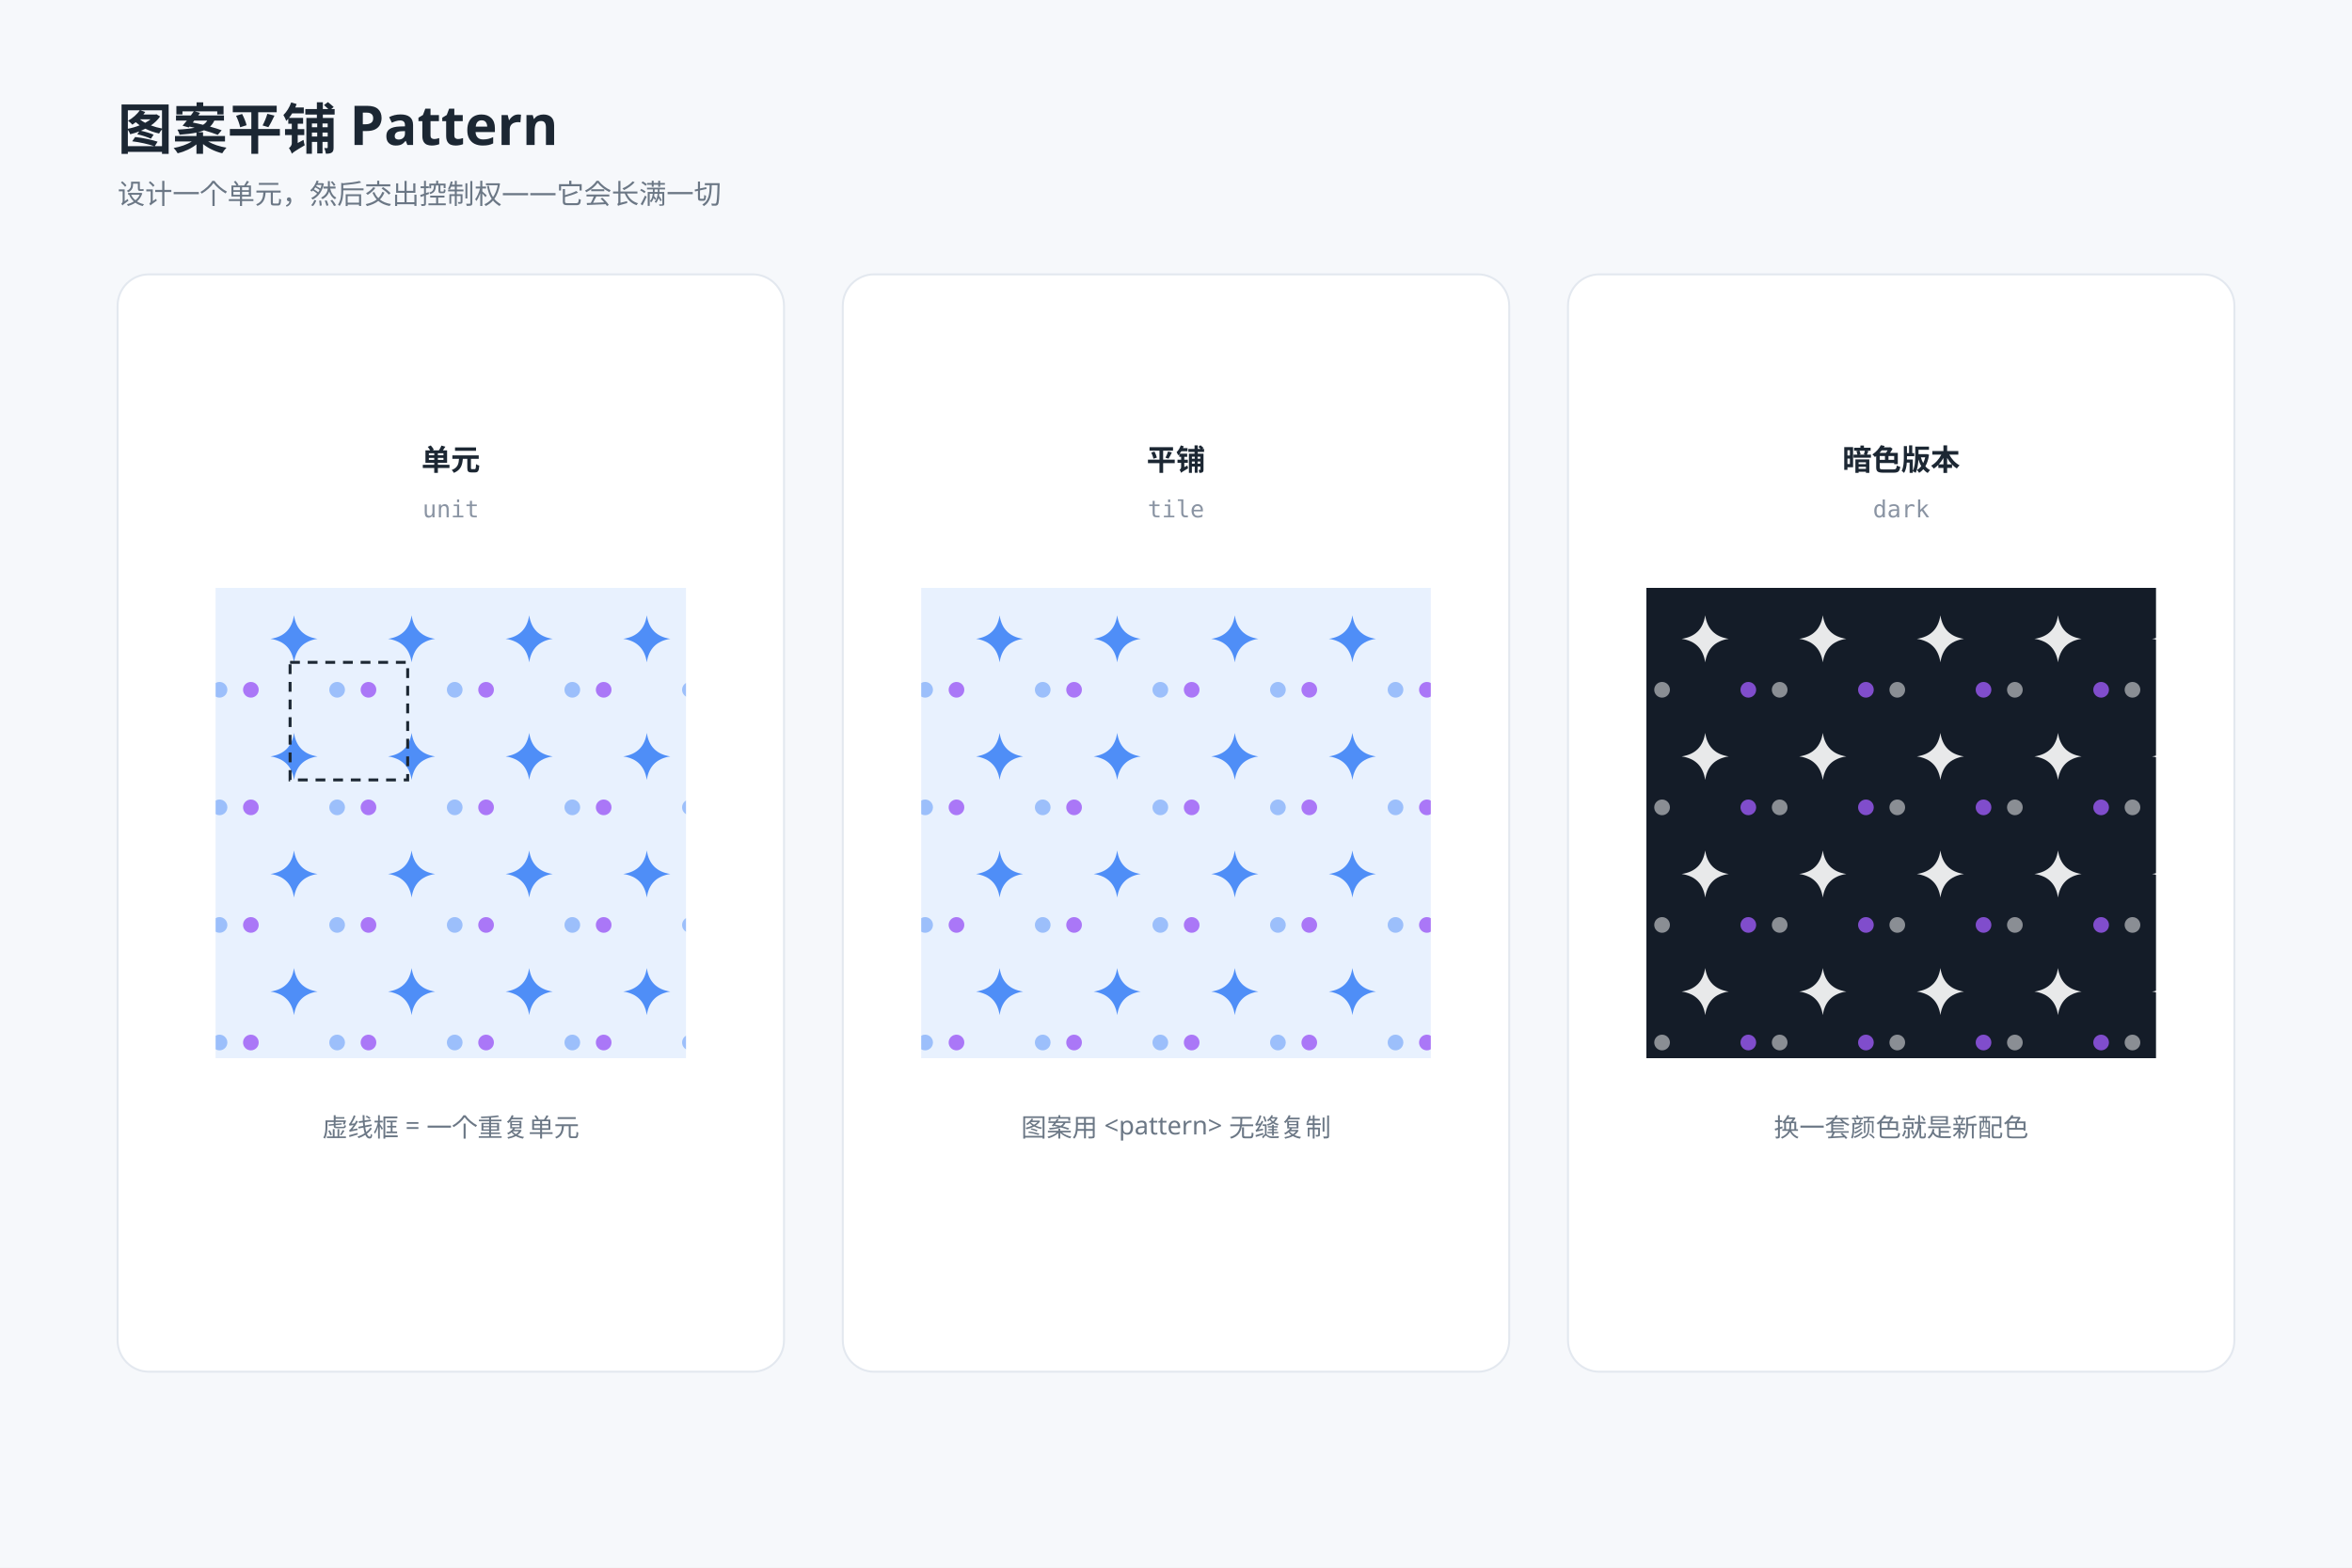
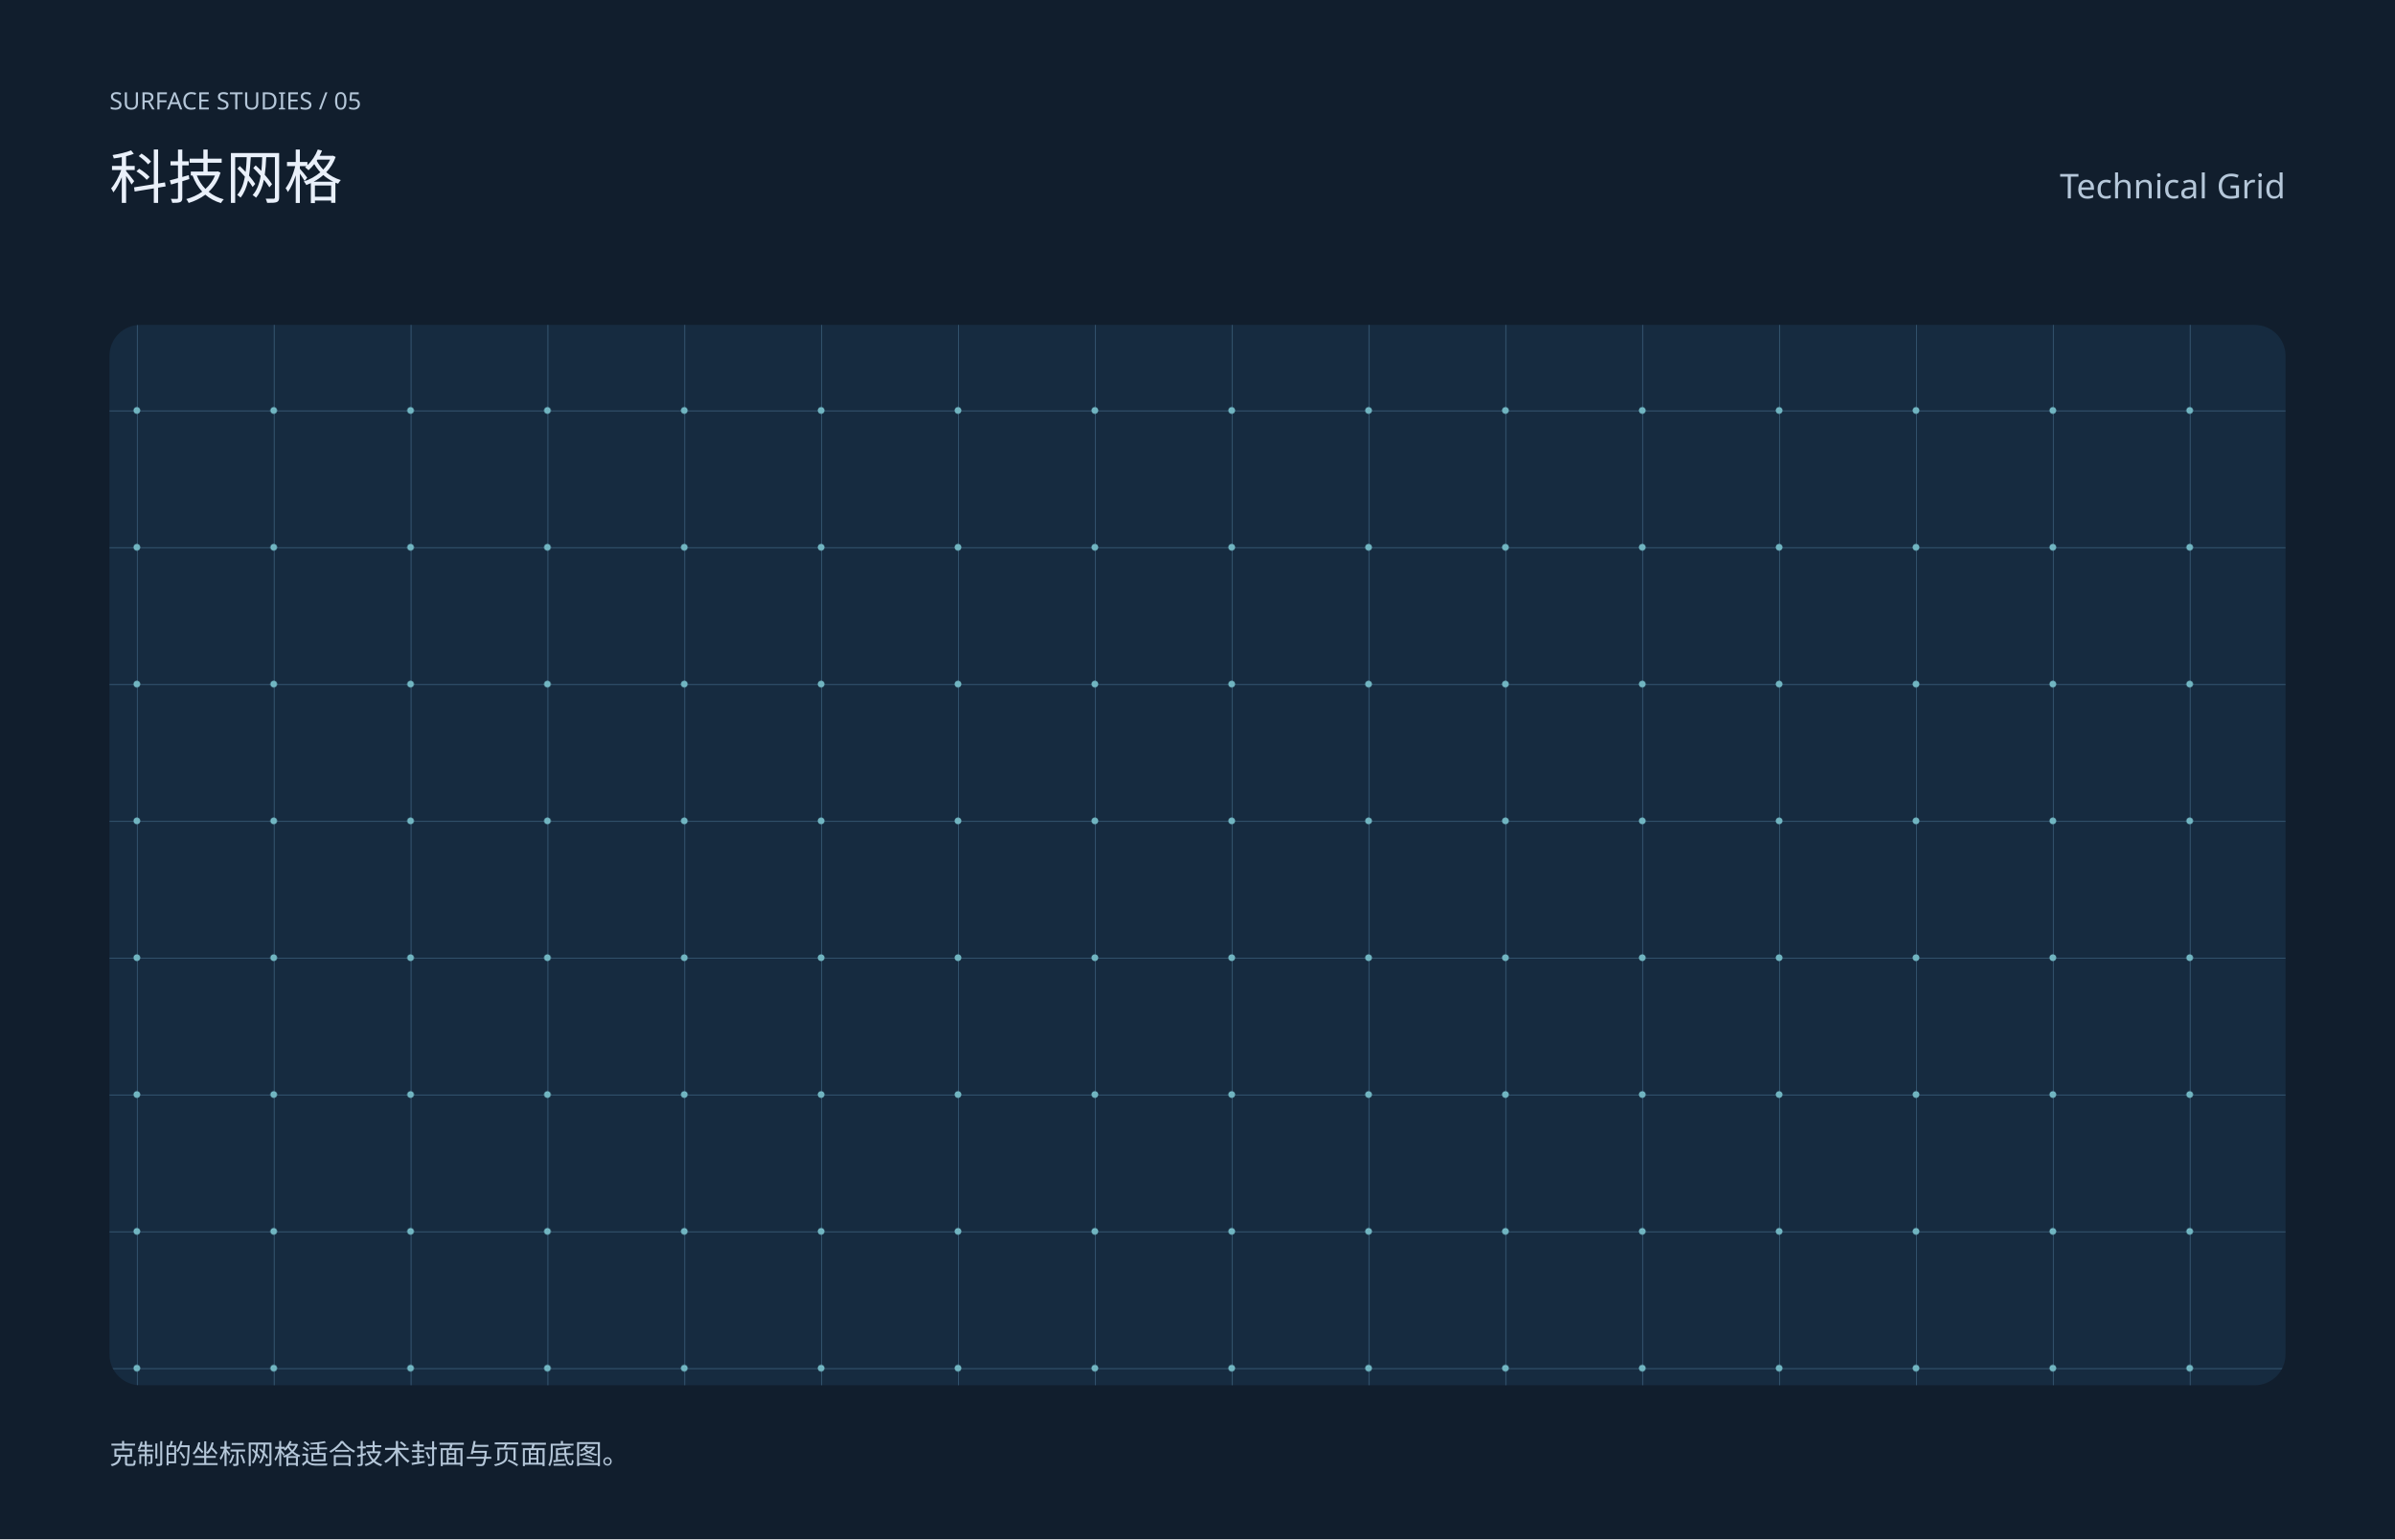
- <svg xmlns="http://www.w3.org/2000/svg" width="1200" height="800" viewBox="0 0 1200 800" font-family="PingFang SC, Hiragino Sans GB, Microsoft YaHei, sans-serif">
-   <rect width="1200" height="800" fill="#f6f8fb" />
-   <text x="60" y="76" font-size="28" font-weight="700" fill="#1c2733">图案平铺 Pattern</text>
-   <text x="60" y="104" font-size="14" fill="#6b7785">设计一个单元，然后交出控制权——它会长满一切</text>
+ <svg xmlns="http://www.w3.org/2000/svg" width="1400" height="900" viewBox="0 0 1400 900" role="img" aria-labelledby="title desc" font-family="PingFang SC, Microsoft YaHei, sans-serif">
+   <rect x="0" y="0" width="1400" height="900" fill="#111e2d" />
+   <text x="64" y="64" font-size="14" fill="#b5c7d9" text-anchor="start">SURFACE STUDIES / 05</text>
+   <text x="64" y="116" font-size="34" fill="#e9f0fa" text-anchor="start">科技网格</text>
+   <text x="1336" y="116" font-size="20" fill="#b5c7d9" text-anchor="end">Technical Grid</text>
  <defs>
-     <pattern id="pt1" width="60" height="60" patternUnits="userSpaceOnUse">
-       <rect width="60" height="60" fill="#e8f1fe" />
-       <path d="M 30 14 Q 31.56 24.44 42 26 Q 31.56 27.56 30 38 Q 28.44 27.56 18 26 Q 28.44 24.44 30 14 Z" fill="#4f8ef7" />
-       <circle cx="8" cy="52" r="4" fill="#9b59f5" opacity="0.8" />
-       <circle cx="52" cy="52" r="4" fill="#4f8ef7" opacity="0.5" />
-     </pattern>
-     <pattern id="pt2" width="60" height="60" patternUnits="userSpaceOnUse">
-       <rect width="60" height="60" fill="#141c28" />
-       <path d="M 30 14 Q 31.56 24.44 42 26 Q 31.56 27.56 30 38 Q 28.44 27.56 18 26 Q 28.44 24.44 30 14 Z" fill="rgba(255,255,255,0.9)" />
-       <circle cx="8" cy="52" r="4" fill="rgba(255,255,255,0.5)" />
-       <circle cx="52" cy="52" r="4" fill="rgba(155,89,245,0.8)" />
-     </pattern>
+     <clipPath id="stage">
+       <rect x="64" y="190" width="1272" height="620" rx="18" />
+     </clipPath>
  </defs>
-   <g>
-     <rect x="60" y="140" width="340" height="560" rx="16" fill="#ffffff" stroke="#e3e8ef" />
-     <rect x="110" y="300" width="240" height="240" fill="url(#pt1)" />
-     <rect x="148" y="338" width="60" height="60" fill="none" stroke="#1c2733" stroke-dasharray="5 4" stroke-width="1.5" />
-     <text x="230" y="240" font-size="15" fill="#1c2733" text-anchor="middle" font-weight="600">单元</text>
-     <text x="230" y="264" font-size="12" fill="#8a94a3" text-anchor="middle" font-family="SFMono-Regular, Menlo, monospace">unit</text>
-     <text x="230" y="580" font-size="13" fill="#6b7785" text-anchor="middle">虚线框 = 一个重复单元</text>
+   <g clip-path="url(#stage)">
+     <rect x="64" y="190" width="1272" height="620" fill="#162b40" />
+     <defs>
+       <pattern id="grid" width="80" height="80" patternUnits="userSpaceOnUse">
+         <path d="M80 0H0V80" fill="none" stroke="#355570" stroke-width="1" />
+         <circle cx="0" cy="0" r="2" fill="#70b4c0" />
+         <circle cx="80" cy="0" r="2" fill="#70b4c0" />
+         <circle cx="0" cy="80" r="2" fill="#70b4c0" />
+         <circle cx="80" cy="80" r="2" fill="#70b4c0" />
+       </pattern>
+     </defs>
+     <rect x="64" y="190" width="1272" height="620" fill="url(#grid)" />
  </g>
-   <g>
-     <rect x="430" y="140" width="340" height="560" rx="16" fill="#ffffff" stroke="#e3e8ef" />
-     <rect x="470" y="300" width="260" height="240" fill="url(#pt1)" />
-     <text x="600" y="240" font-size="15" fill="#1c2733" text-anchor="middle" font-weight="600">平铺</text>
-     <text x="600" y="264" font-size="12" fill="#8a94a3" text-anchor="middle" font-family="SFMono-Regular, Menlo, monospace">tile</text>
-     <text x="600" y="580" font-size="13" fill="#6b7785" text-anchor="middle">图案用 &lt;pattern&gt; 无缝复制</text>
-   </g>
-   <g>
-     <rect x="800" y="140" width="340" height="560" rx="16" fill="#ffffff" stroke="#e3e8ef" />
-     <rect x="840" y="300" width="260" height="240" fill="url(#pt2)" />
-     <text x="970" y="240" font-size="15" fill="#1c2733" text-anchor="middle" font-weight="600">暗色版本</text>
-     <text x="970" y="264" font-size="12" fill="#8a94a3" text-anchor="middle" font-family="SFMono-Regular, Menlo, monospace">dark</text>
-     <text x="970" y="580" font-size="13" fill="#6b7785" text-anchor="middle">换一套颜色就是新配色</text>
-   </g>
+   <text x="64" y="856" font-size="16" fill="#b5c7d9" text-anchor="start">克制的坐标网格适合技术封面与页面底图。</text>
+   <style>@keyframes drift{50%{transform:translate(0,12px)}}@keyframes shine{50%{opacity:.75}}.drift{animation:drift 10s ease-in-out infinite}.shine{animation:shine 8s ease-in-out infinite}@media(prefers-reduced-motion:reduce){.drift,.shine{animation:none}}</style>
</svg>
